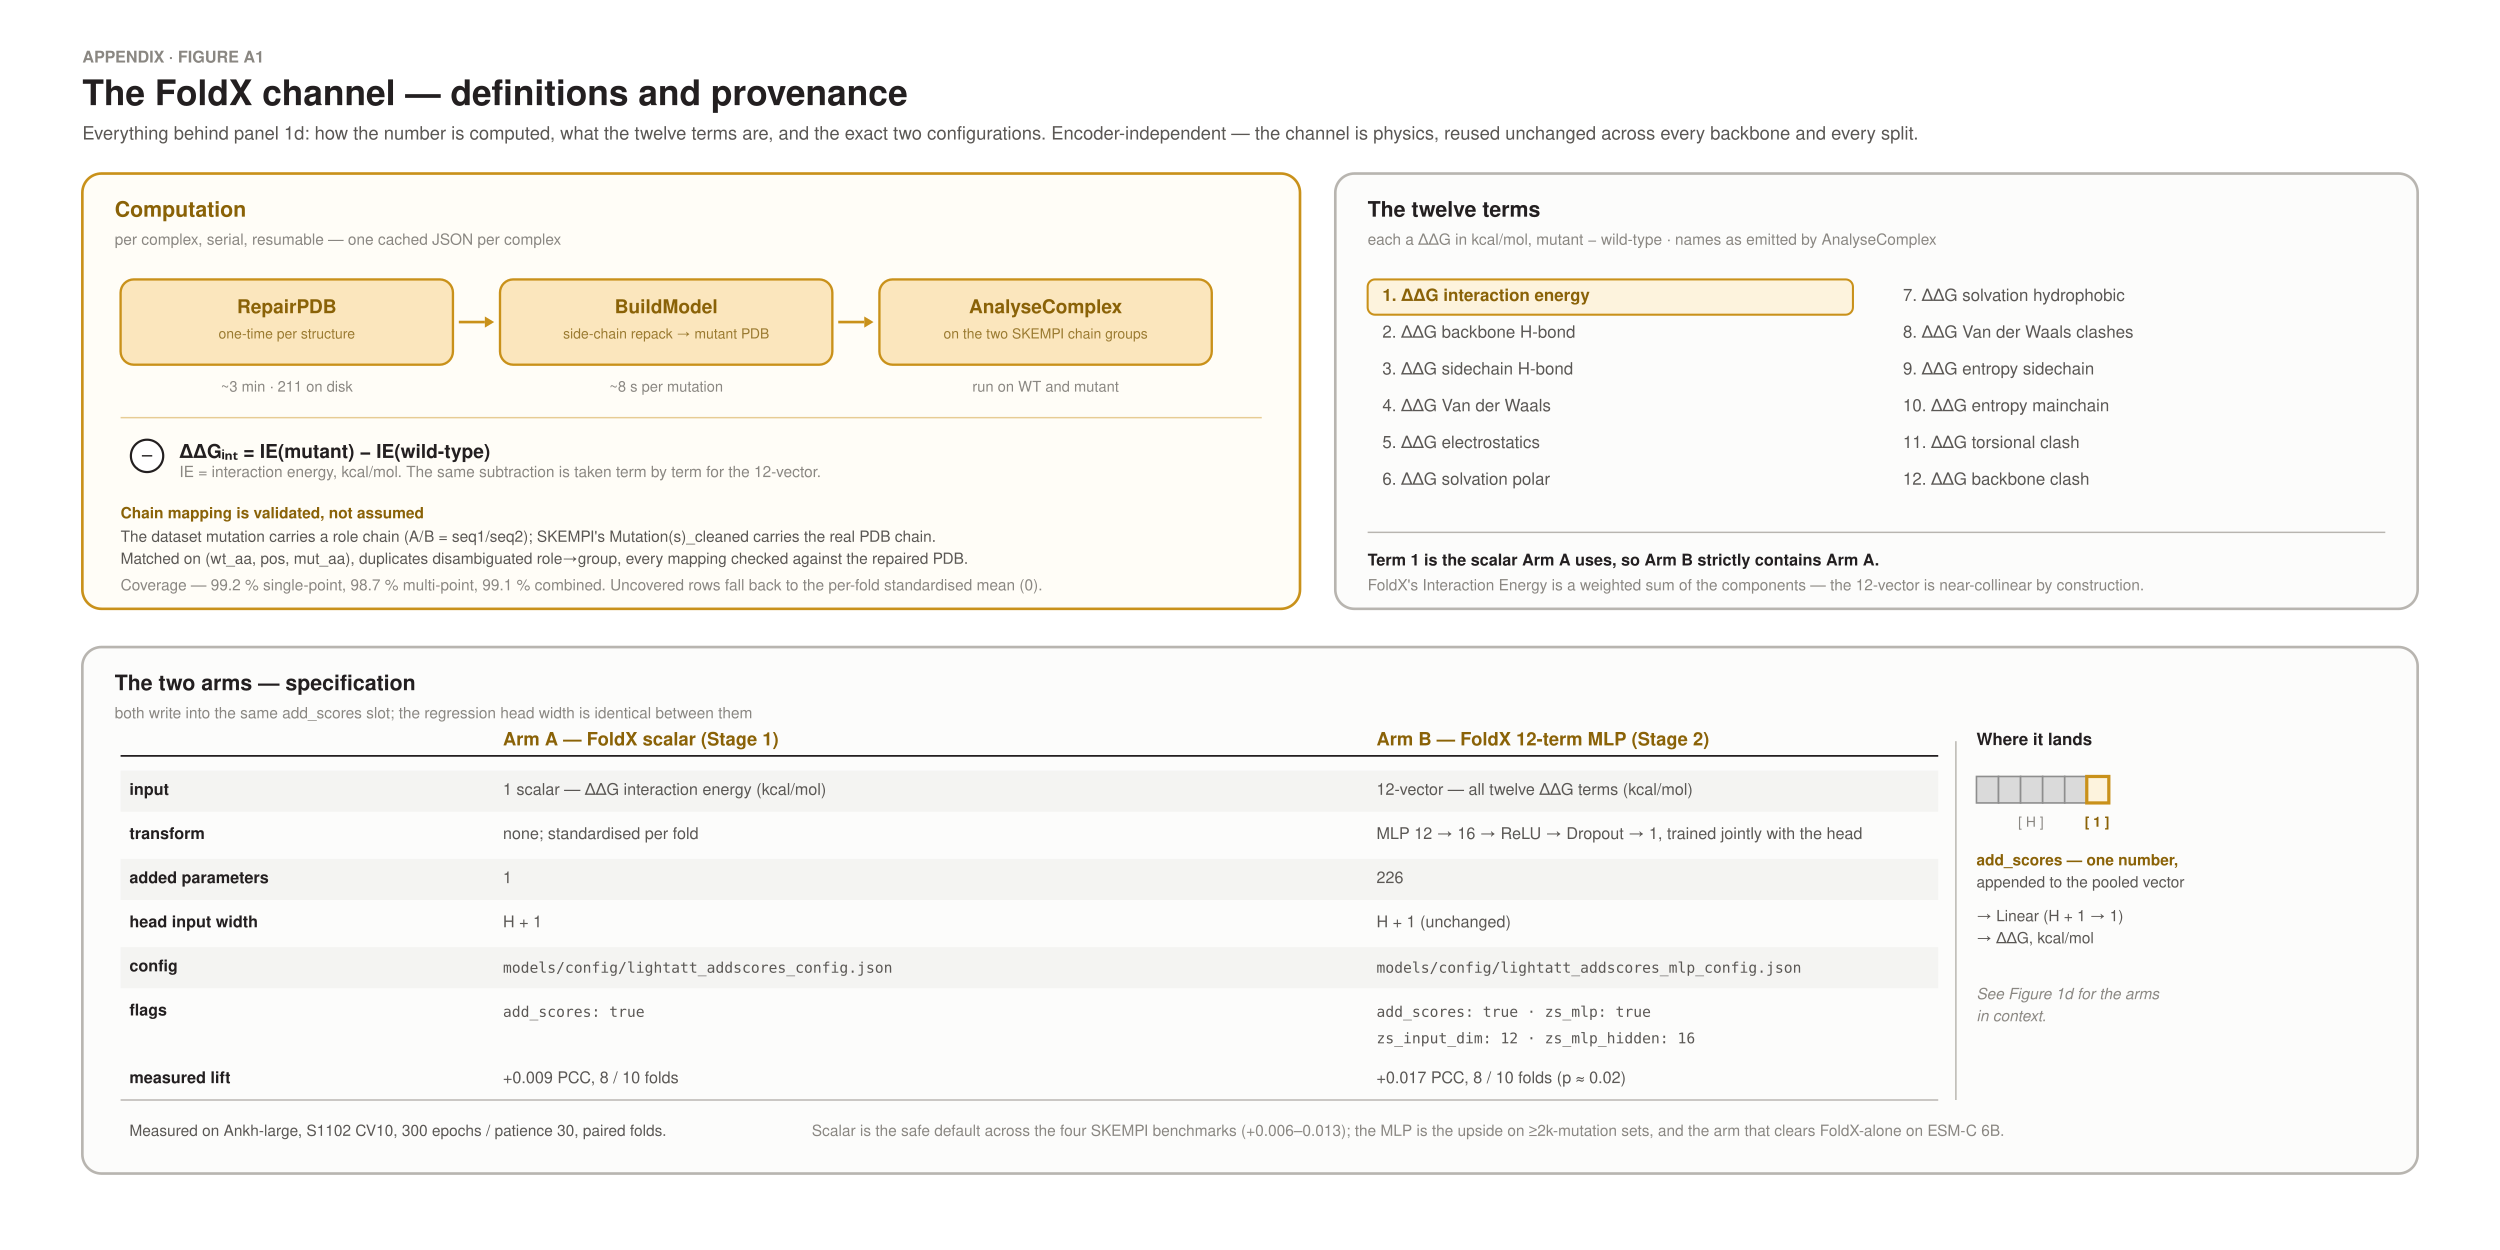
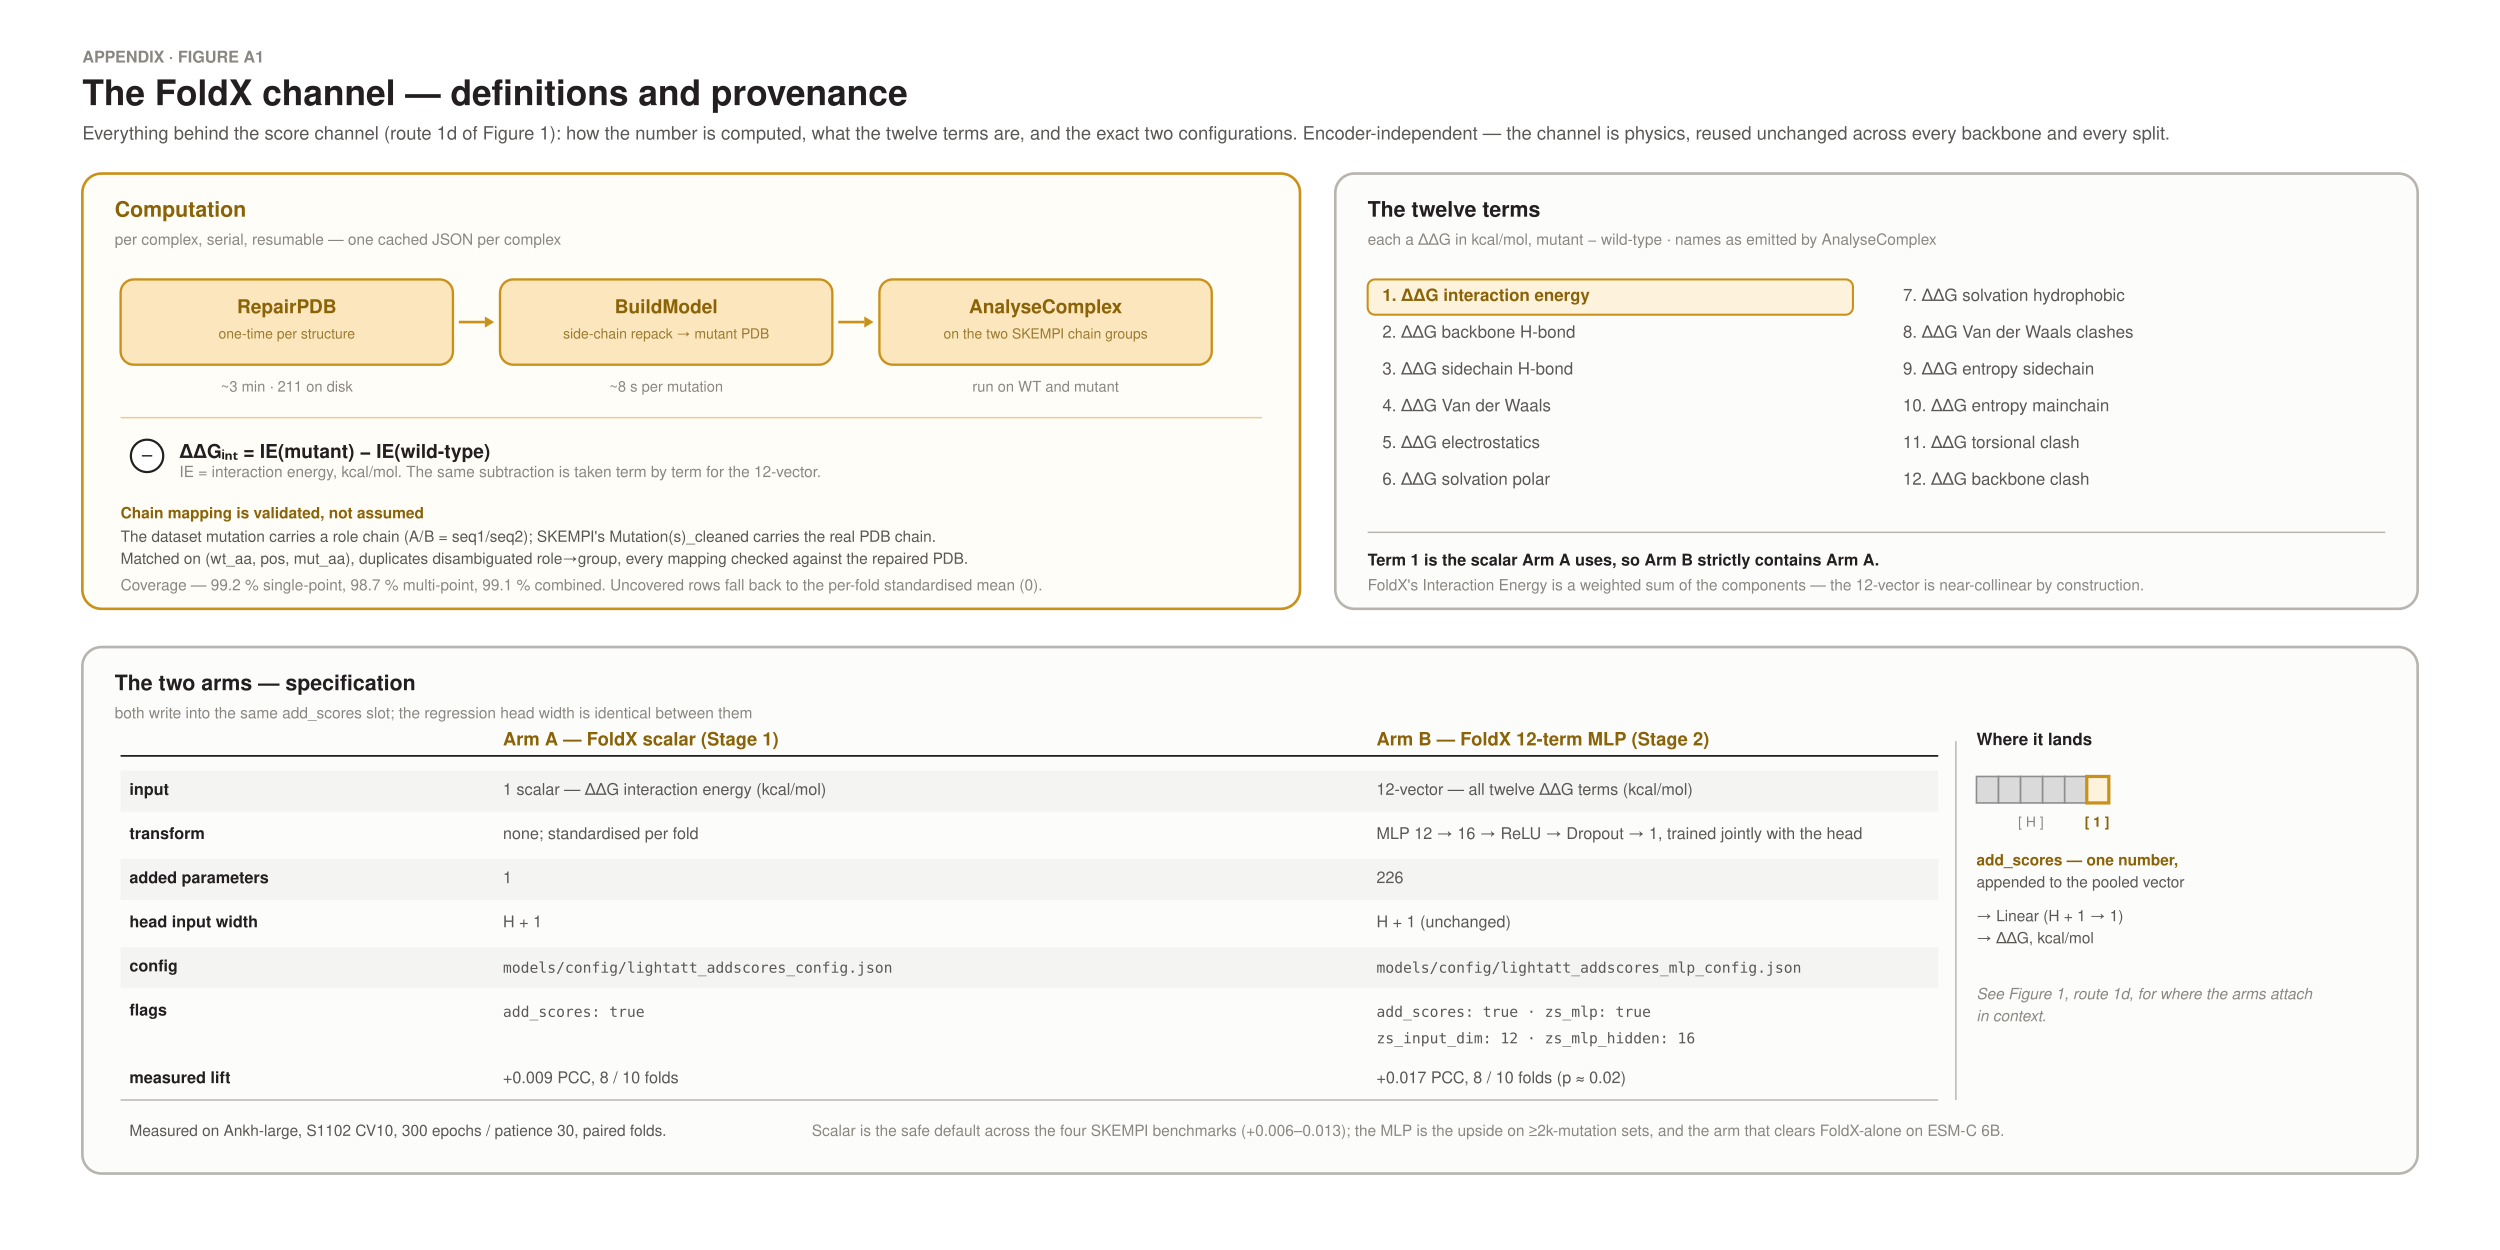
<svg xmlns="http://www.w3.org/2000/svg" width="1700" height="850" viewBox="0 0 1700 850" font-family="'Helvetica Neue', Helvetica, Arial, sans-serif">
  <rect width="1700" height="850" fill="#ffffff" />
  <text x="56" y="40.0" font-family="'Helvetica Neue', Helvetica, Arial, sans-serif" font-size="11" fill="#8a8782" text-anchor="start" font-weight="700" style="" dominant-baseline="central">APPENDIX  ·  FIGURE A1</text>
  <text x="56" y="66.0" font-family="'Helvetica Neue', Helvetica, Arial, sans-serif" font-size="24" fill="#231f20" text-anchor="start" font-weight="650" style="" dominant-baseline="central">The FoldX channel — definitions and provenance</text>
-   <text x="56" y="92.0" font-family="'Helvetica Neue', Helvetica, Arial, sans-serif" font-size="12.5" fill="#5a5754" text-anchor="start" font-weight="400" style="" dominant-baseline="central">Everything behind panel 1d: how the number is computed, what the twelve terms are, and the exact two configurations. Encoder-independent — the channel is physics, reused unchanged across every backbone and every split.</text>
+   <text x="56" y="92.0" font-family="'Helvetica Neue', Helvetica, Arial, sans-serif" font-size="12.5" fill="#5a5754" text-anchor="start" font-weight="400" style="" dominant-baseline="central">Everything behind the score channel (route 1d of Figure 1): how the number is computed, what the twelve terms are, and the exact two configurations. Encoder-independent — the channel is physics, reused unchanged across every backbone and every split.</text>
  <rect x="56" y="118" width="828" height="296" rx="13" ry="13" fill="#fffdf7" stroke="#c9911a" stroke-width="1.8" />
  <text x="78" y="144.0" font-family="'Helvetica Neue', Helvetica, Arial, sans-serif" font-size="14.5" fill="#8a6207" text-anchor="start" font-weight="650" style="" dominant-baseline="central">Computation</text>
  <text x="78" y="164.0" font-family="'Helvetica Neue', Helvetica, Arial, sans-serif" font-size="10.5" fill="#8a8782" text-anchor="start" font-weight="400" style="" dominant-baseline="central">per complex, serial, resumable — one cached JSON per complex</text>
  <rect x="82" y="190" width="226" height="58" rx="9" ry="9" fill="#fbe6bd" stroke="#c9911a" stroke-width="1.6" />
  <text x="195" y="210.0" font-family="'Helvetica Neue', Helvetica, Arial, sans-serif" font-size="13" fill="#8a6207" text-anchor="middle" font-weight="650" style="" dominant-baseline="central">RepairPDB</text>
  <text x="195" y="228.0" font-family="'Helvetica Neue', Helvetica, Arial, sans-serif" font-size="9.5" fill="#9a7a30" text-anchor="middle" font-weight="400" style="" dominant-baseline="central">one-time per structure</text>
  <text x="195" y="264.0" font-family="'Helvetica Neue', Helvetica, Arial, sans-serif" font-size="10" fill="#8a8782" text-anchor="middle" font-weight="400" style="" dominant-baseline="central">~3 min · 211 on disk</text>
  <line x1="312" y1="219" x2="329.7" y2="219.0" stroke="#c9911a" stroke-width="1.8" opacity="1" />
  <polygon points="336.0,219.0 329.7,222.8 329.7,215.2" fill="#c9911a" opacity="1" />
  <rect x="340" y="190" width="226" height="58" rx="9" ry="9" fill="#fbe6bd" stroke="#c9911a" stroke-width="1.6" />
  <text x="453" y="210.0" font-family="'Helvetica Neue', Helvetica, Arial, sans-serif" font-size="13" fill="#8a6207" text-anchor="middle" font-weight="650" style="" dominant-baseline="central">BuildModel</text>
  <text x="453" y="228.0" font-family="'Helvetica Neue', Helvetica, Arial, sans-serif" font-size="9.5" fill="#9a7a30" text-anchor="middle" font-weight="400" style="" dominant-baseline="central">side-chain repack → mutant PDB</text>
  <text x="453" y="264.0" font-family="'Helvetica Neue', Helvetica, Arial, sans-serif" font-size="10" fill="#8a8782" text-anchor="middle" font-weight="400" style="" dominant-baseline="central">~8 s per mutation</text>
  <line x1="570" y1="219" x2="587.7" y2="219.0" stroke="#c9911a" stroke-width="1.8" opacity="1" />
  <polygon points="594.0,219.0 587.7,222.8 587.7,215.2" fill="#c9911a" opacity="1" />
  <rect x="598" y="190" width="226" height="58" rx="9" ry="9" fill="#fbe6bd" stroke="#c9911a" stroke-width="1.6" />
  <text x="711" y="210.0" font-family="'Helvetica Neue', Helvetica, Arial, sans-serif" font-size="13" fill="#8a6207" text-anchor="middle" font-weight="650" style="" dominant-baseline="central">AnalyseComplex</text>
  <text x="711" y="228.0" font-family="'Helvetica Neue', Helvetica, Arial, sans-serif" font-size="9.5" fill="#9a7a30" text-anchor="middle" font-weight="400" style="" dominant-baseline="central">on the two SKEMPI chain groups</text>
  <text x="711" y="264.0" font-family="'Helvetica Neue', Helvetica, Arial, sans-serif" font-size="10" fill="#8a8782" text-anchor="middle" font-weight="400" style="" dominant-baseline="central">run on WT and mutant</text>
  <line x1="82" y1="284" x2="858" y2="284" stroke="#c9911a" stroke-width="1" opacity="0.45" />
  <circle cx="100" cy="310" r="11" fill="#fff" stroke="#231f20" stroke-width="1.5" />
  <text x="100" y="310.0" font-family="'Helvetica Neue', Helvetica, Arial, sans-serif" font-size="14" fill="#231f20" text-anchor="middle" font-weight="500" style="" dominant-baseline="central">−</text>
  <text x="122" y="304.0" font-family="'Helvetica Neue', Helvetica, Arial, sans-serif" font-size="13" fill="#231f20" text-anchor="start" font-weight="650" style="" dominant-baseline="central">ΔΔGᵢₙₜ  =  IE(mutant) − IE(wild-type)</text>
  <text x="122" y="322.0" font-family="'Helvetica Neue', Helvetica, Arial, sans-serif" font-size="10.5" fill="#8a8782" text-anchor="start" font-weight="400" style="" dominant-baseline="central">IE = interaction energy, kcal/mol.  The same subtraction is taken term by term for the 12-vector.</text>
  <text x="82" y="350.0" font-family="'Helvetica Neue', Helvetica, Arial, sans-serif" font-size="10.5" fill="#8a6207" text-anchor="start" font-weight="650" style="" dominant-baseline="central">Chain mapping is validated, not assumed</text>
  <text x="82" y="366.0" font-family="'Helvetica Neue', Helvetica, Arial, sans-serif" font-size="10.5" fill="#5a5754" text-anchor="start" font-weight="400" style="" dominant-baseline="central">The dataset mutation carries a role chain (A/B = seq1/seq2); SKEMPI's Mutation(s)_cleaned carries the real PDB chain.</text>
  <text x="82" y="381.0" font-family="'Helvetica Neue', Helvetica, Arial, sans-serif" font-size="10.5" fill="#5a5754" text-anchor="start" font-weight="400" style="" dominant-baseline="central">Matched on (wt_aa, pos, mut_aa), duplicates disambiguated role→group, every mapping checked against the repaired PDB.</text>
  <text x="82" y="399.0" font-family="'Helvetica Neue', Helvetica, Arial, sans-serif" font-size="10.5" fill="#8a8782" text-anchor="start" font-weight="400" style="" dominant-baseline="central">Coverage — 99.2 % single-point, 98.7 % multi-point, 99.1 % combined. Uncovered rows fall back to the per-fold standardised mean (0).</text>
  <rect x="908" y="118" width="736" height="296" rx="13" ry="13" fill="#fcfcfb" stroke="#b8b5b0" stroke-width="1.8" />
  <text x="930" y="144.0" font-family="'Helvetica Neue', Helvetica, Arial, sans-serif" font-size="14.5" fill="#231f20" text-anchor="start" font-weight="650" style="" dominant-baseline="central">The twelve terms</text>
  <text x="930" y="164.0" font-family="'Helvetica Neue', Helvetica, Arial, sans-serif" font-size="10.5" fill="#8a8782" text-anchor="start" font-weight="400" style="" dominant-baseline="central">each a ΔΔG in kcal/mol, mutant − wild-type · names as emitted by AnalyseComplex</text>
  <rect x="930" y="190" width="330" height="24" rx="5" ry="5" fill="#fdf3dd" stroke="#c9911a" stroke-width="1.4" />
  <text x="940" y="202.0" font-family="'Helvetica Neue', Helvetica, Arial, sans-serif" font-size="11.5" fill="#8a6207" text-anchor="start" font-weight="650" style="" dominant-baseline="central">1.  ΔΔG interaction energy</text>
  <text x="940" y="227.0" font-family="'Helvetica Neue', Helvetica, Arial, sans-serif" font-size="11.5" fill="#5a5754" text-anchor="start" font-weight="400" style="" dominant-baseline="central">2.  ΔΔG backbone H-bond</text>
  <text x="940" y="252.0" font-family="'Helvetica Neue', Helvetica, Arial, sans-serif" font-size="11.5" fill="#5a5754" text-anchor="start" font-weight="400" style="" dominant-baseline="central">3.  ΔΔG sidechain H-bond</text>
  <text x="940" y="277.0" font-family="'Helvetica Neue', Helvetica, Arial, sans-serif" font-size="11.5" fill="#5a5754" text-anchor="start" font-weight="400" style="" dominant-baseline="central">4.  ΔΔG Van der Waals</text>
  <text x="940" y="302.0" font-family="'Helvetica Neue', Helvetica, Arial, sans-serif" font-size="11.5" fill="#5a5754" text-anchor="start" font-weight="400" style="" dominant-baseline="central">5.  ΔΔG electrostatics</text>
  <text x="940" y="327.0" font-family="'Helvetica Neue', Helvetica, Arial, sans-serif" font-size="11.5" fill="#5a5754" text-anchor="start" font-weight="400" style="" dominant-baseline="central">6.  ΔΔG solvation polar</text>
  <text x="1294" y="202.0" font-family="'Helvetica Neue', Helvetica, Arial, sans-serif" font-size="11.5" fill="#5a5754" text-anchor="start" font-weight="400" style="" dominant-baseline="central">7.  ΔΔG solvation hydrophobic</text>
  <text x="1294" y="227.0" font-family="'Helvetica Neue', Helvetica, Arial, sans-serif" font-size="11.5" fill="#5a5754" text-anchor="start" font-weight="400" style="" dominant-baseline="central">8.  ΔΔG Van der Waals clashes</text>
  <text x="1294" y="252.0" font-family="'Helvetica Neue', Helvetica, Arial, sans-serif" font-size="11.5" fill="#5a5754" text-anchor="start" font-weight="400" style="" dominant-baseline="central">9.  ΔΔG entropy sidechain</text>
  <text x="1294" y="277.0" font-family="'Helvetica Neue', Helvetica, Arial, sans-serif" font-size="11.5" fill="#5a5754" text-anchor="start" font-weight="400" style="" dominant-baseline="central">10. ΔΔG entropy mainchain</text>
  <text x="1294" y="302.0" font-family="'Helvetica Neue', Helvetica, Arial, sans-serif" font-size="11.5" fill="#5a5754" text-anchor="start" font-weight="400" style="" dominant-baseline="central">11. ΔΔG torsional clash</text>
  <text x="1294" y="327.0" font-family="'Helvetica Neue', Helvetica, Arial, sans-serif" font-size="11.5" fill="#5a5754" text-anchor="start" font-weight="400" style="" dominant-baseline="central">12. ΔΔG backbone clash</text>
  <line x1="930" y1="362" x2="1622" y2="362" stroke="#b8b5b0" stroke-width="1" />
  <text x="930" y="382.0" font-family="'Helvetica Neue', Helvetica, Arial, sans-serif" font-size="11" fill="#231f20" text-anchor="start" font-weight="600" style="" dominant-baseline="central">Term 1 is the scalar Arm A uses, so Arm B strictly contains Arm A.</text>
  <text x="930" y="399.0" font-family="'Helvetica Neue', Helvetica, Arial, sans-serif" font-size="10.5" fill="#8a8782" text-anchor="start" font-weight="400" style="" dominant-baseline="central">FoldX's Interaction Energy is a weighted sum of the components — the 12-vector is near-collinear by construction.</text>
  <rect x="56" y="440" width="1588" height="358" rx="13" ry="13" fill="#fcfcfb" stroke="#b8b5b0" stroke-width="1.8" />
  <text x="78" y="466.0" font-family="'Helvetica Neue', Helvetica, Arial, sans-serif" font-size="14.5" fill="#231f20" text-anchor="start" font-weight="650" style="" dominant-baseline="central">The two arms — specification</text>
  <text x="78" y="486.0" font-family="'Helvetica Neue', Helvetica, Arial, sans-serif" font-size="10.5" fill="#8a8782" text-anchor="start" font-weight="400" style="" dominant-baseline="central">both write into the same add_scores slot; the regression head width is identical between them</text>
  <line x1="82" y1="514" x2="1318" y2="514" stroke="#231f20" stroke-width="1.2" />
  <text x="342" y="504.0" font-family="'Helvetica Neue', Helvetica, Arial, sans-serif" font-size="12.5" fill="#8a6207" text-anchor="start" font-weight="700" style="" dominant-baseline="central">Arm A — FoldX scalar   (Stage 1)</text>
  <text x="936" y="504.0" font-family="'Helvetica Neue', Helvetica, Arial, sans-serif" font-size="12.5" fill="#8a6207" text-anchor="start" font-weight="700" style="" dominant-baseline="central">Arm B — FoldX 12-term MLP   (Stage 2)</text>
  <rect x="82" y="524" width="1236" height="28" fill="#f4f4f2" />
  <text x="88" y="538.0" font-family="'Helvetica Neue', Helvetica, Arial, sans-serif" font-size="11" fill="#231f20" text-anchor="start" font-weight="650" style="" dominant-baseline="central">input</text>
  <text x="342" y="538.0" font-family="'Helvetica Neue', Helvetica, Arial, sans-serif" font-size="11" fill="#5a5754" text-anchor="start" font-weight="400" style="" dominant-baseline="central">1 scalar — ΔΔG interaction energy (kcal/mol)</text>
  <text x="936" y="538.0" font-family="'Helvetica Neue', Helvetica, Arial, sans-serif" font-size="11" fill="#5a5754" text-anchor="start" font-weight="400" style="" dominant-baseline="central">12-vector — all twelve ΔΔG terms (kcal/mol)</text>
  <text x="88" y="568.0" font-family="'Helvetica Neue', Helvetica, Arial, sans-serif" font-size="11" fill="#231f20" text-anchor="start" font-weight="650" style="" dominant-baseline="central">transform</text>
  <text x="342" y="568.0" font-family="'Helvetica Neue', Helvetica, Arial, sans-serif" font-size="11" fill="#5a5754" text-anchor="start" font-weight="400" style="" dominant-baseline="central">none; standardised per fold</text>
  <text x="936" y="568.0" font-family="'Helvetica Neue', Helvetica, Arial, sans-serif" font-size="11" fill="#5a5754" text-anchor="start" font-weight="400" style="" dominant-baseline="central">MLP  12 → 16 → ReLU → Dropout → 1, trained jointly with the head</text>
  <rect x="82" y="584" width="1236" height="28" fill="#f4f4f2" />
  <text x="88" y="598.0" font-family="'Helvetica Neue', Helvetica, Arial, sans-serif" font-size="11" fill="#231f20" text-anchor="start" font-weight="650" style="" dominant-baseline="central">added parameters</text>
  <text x="342" y="598.0" font-family="'Helvetica Neue', Helvetica, Arial, sans-serif" font-size="11" fill="#5a5754" text-anchor="start" font-weight="400" style="" dominant-baseline="central">1</text>
  <text x="936" y="598.0" font-family="'Helvetica Neue', Helvetica, Arial, sans-serif" font-size="11" fill="#5a5754" text-anchor="start" font-weight="400" style="" dominant-baseline="central">226</text>
  <text x="88" y="628.0" font-family="'Helvetica Neue', Helvetica, Arial, sans-serif" font-size="11" fill="#231f20" text-anchor="start" font-weight="650" style="" dominant-baseline="central">head input width</text>
  <text x="342" y="628.0" font-family="'Helvetica Neue', Helvetica, Arial, sans-serif" font-size="11" fill="#5a5754" text-anchor="start" font-weight="400" style="" dominant-baseline="central">H + 1</text>
  <text x="936" y="628.0" font-family="'Helvetica Neue', Helvetica, Arial, sans-serif" font-size="11" fill="#5a5754" text-anchor="start" font-weight="400" style="" dominant-baseline="central">H + 1   (unchanged)</text>
  <rect x="82" y="644" width="1236" height="28" fill="#f4f4f2" />
  <text x="88" y="658.0" font-family="'Helvetica Neue', Helvetica, Arial, sans-serif" font-size="11" fill="#231f20" text-anchor="start" font-weight="650" style="" dominant-baseline="central">config</text>
  <text x="342" y="658.0" font-family="'Helvetica Neue', Helvetica, Arial, sans-serif" font-size="10" fill="#5a5754" text-anchor="start" font-weight="400" style="font-family:ui-monospace,monospace" dominant-baseline="central">models/config/lightatt_addscores_config.json</text>
  <text x="936" y="658.0" font-family="'Helvetica Neue', Helvetica, Arial, sans-serif" font-size="10" fill="#5a5754" text-anchor="start" font-weight="400" style="font-family:ui-monospace,monospace" dominant-baseline="central">models/config/lightatt_addscores_mlp_config.json</text>
  <text x="88" y="688.0" font-family="'Helvetica Neue', Helvetica, Arial, sans-serif" font-size="11" fill="#231f20" text-anchor="start" font-weight="650" style="" dominant-baseline="central">flags</text>
  <text x="342" y="688.0" font-family="'Helvetica Neue', Helvetica, Arial, sans-serif" font-size="10" fill="#5a5754" text-anchor="start" font-weight="400" style="font-family:ui-monospace,monospace" dominant-baseline="central">add_scores: true</text>
  <text x="936" y="688.0" font-family="'Helvetica Neue', Helvetica, Arial, sans-serif" font-size="10" fill="#5a5754" text-anchor="start" font-weight="400" style="font-family:ui-monospace,monospace" dominant-baseline="central">add_scores: true · zs_mlp: true</text>
  <text x="936" y="706.0" font-family="'Helvetica Neue', Helvetica, Arial, sans-serif" font-size="10" fill="#5a5754" text-anchor="start" font-weight="400" style="font-family:ui-monospace,monospace" dominant-baseline="central">zs_input_dim: 12 · zs_mlp_hidden: 16</text>
  <text x="88" y="734.0" font-family="'Helvetica Neue', Helvetica, Arial, sans-serif" font-size="11" fill="#231f20" text-anchor="start" font-weight="650" style="" dominant-baseline="central">measured lift</text>
  <text x="342" y="734.0" font-family="'Helvetica Neue', Helvetica, Arial, sans-serif" font-size="11" fill="#5a5754" text-anchor="start" font-weight="400" style="" dominant-baseline="central">+0.009 PCC, 8 / 10 folds</text>
  <text x="936" y="734.0" font-family="'Helvetica Neue', Helvetica, Arial, sans-serif" font-size="11" fill="#5a5754" text-anchor="start" font-weight="400" style="" dominant-baseline="central">+0.017 PCC, 8 / 10 folds  (p ≈ 0.02)</text>
  <line x1="82" y1="748" x2="1318" y2="748" stroke="#b8b5b0" stroke-width="1" />
  <line x1="1330" y1="504" x2="1330" y2="748" stroke="#b8b5b0" stroke-width="1" />
  <text x="88" y="770.0" font-family="'Helvetica Neue', Helvetica, Arial, sans-serif" font-size="10.5" fill="#5a5754" text-anchor="start" font-weight="400" style="" dominant-baseline="central">Measured on Ankh-large, S1102 CV10, 300 epochs / patience 30, paired folds.</text>
  <text x="552" y="770.0" font-family="'Helvetica Neue', Helvetica, Arial, sans-serif" font-size="10.5" fill="#8a8782" text-anchor="start" font-weight="400" style="" dominant-baseline="central">Scalar is the safe default across the four SKEMPI benchmarks (+0.006–0.013); the MLP is the upside on ≥2k-mutation sets, and the arm that clears FoldX-alone on ESM-C 6B.</text>
  <text x="1344" y="504.0" font-family="'Helvetica Neue', Helvetica, Arial, sans-serif" font-size="11.5" fill="#231f20" text-anchor="start" font-weight="650" style="" dominant-baseline="central">Where it lands</text>
  <rect x="1344" y="528" width="15" height="18" fill="#dadada" stroke="#8e8e8e" stroke-width="1.1" />
  <rect x="1359" y="528" width="15" height="18" fill="#dadada" stroke="#8e8e8e" stroke-width="1.1" />
  <rect x="1374" y="528" width="15" height="18" fill="#dadada" stroke="#8e8e8e" stroke-width="1.1" />
  <rect x="1389" y="528" width="15" height="18" fill="#dadada" stroke="#8e8e8e" stroke-width="1.1" />
  <rect x="1404" y="528" width="15" height="18" fill="#dadada" stroke="#8e8e8e" stroke-width="1.1" />
  <rect x="1419" y="528" width="15" height="18" fill="#fdf3dd" stroke="#c9911a" stroke-width="2.2" />
  <text x="1381" y="560.0" font-family="'Helvetica Neue', Helvetica, Arial, sans-serif" font-size="9.5" fill="#8a8782" text-anchor="middle" font-weight="400" style="" dominant-baseline="central">[ H ]</text>
  <text x="1426" y="560.0" font-family="'Helvetica Neue', Helvetica, Arial, sans-serif" font-size="9.5" fill="#8a6207" text-anchor="middle" font-weight="650" style="" dominant-baseline="central">[ 1 ]</text>
  <text x="1344" y="586.0" font-family="'Helvetica Neue', Helvetica, Arial, sans-serif" font-size="10.5" fill="#8a6207" text-anchor="start" font-weight="600" style="" dominant-baseline="central">add_scores — one number,</text>
  <text x="1344" y="601.0" font-family="'Helvetica Neue', Helvetica, Arial, sans-serif" font-size="10.5" fill="#5a5754" text-anchor="start" font-weight="400" style="" dominant-baseline="central">appended to the pooled vector</text>
  <text x="1344" y="624.0" font-family="'Helvetica Neue', Helvetica, Arial, sans-serif" font-size="10.5" fill="#5a5754" text-anchor="start" font-weight="400" style="" dominant-baseline="central">→  Linear (H + 1 → 1)</text>
  <text x="1344" y="639.0" font-family="'Helvetica Neue', Helvetica, Arial, sans-serif" font-size="10.5" fill="#5a5754" text-anchor="start" font-weight="400" style="" dominant-baseline="central">→  ΔΔG, kcal/mol</text>
-   <text x="1344" y="676.0" font-family="'Helvetica Neue', Helvetica, Arial, sans-serif" font-size="10.5" fill="#8a8782" text-anchor="start" font-weight="400" style="font-style:italic" dominant-baseline="central">See Figure 1d for the arms</text>
+   <text x="1344" y="676.0" font-family="'Helvetica Neue', Helvetica, Arial, sans-serif" font-size="10.5" fill="#8a8782" text-anchor="start" font-weight="400" style="font-style:italic" dominant-baseline="central">See Figure 1, route 1d, for where the arms attach</text>
  <text x="1344" y="691.0" font-family="'Helvetica Neue', Helvetica, Arial, sans-serif" font-size="10.5" fill="#8a8782" text-anchor="start" font-weight="400" style="font-style:italic" dominant-baseline="central">in context.</text>
</svg>
